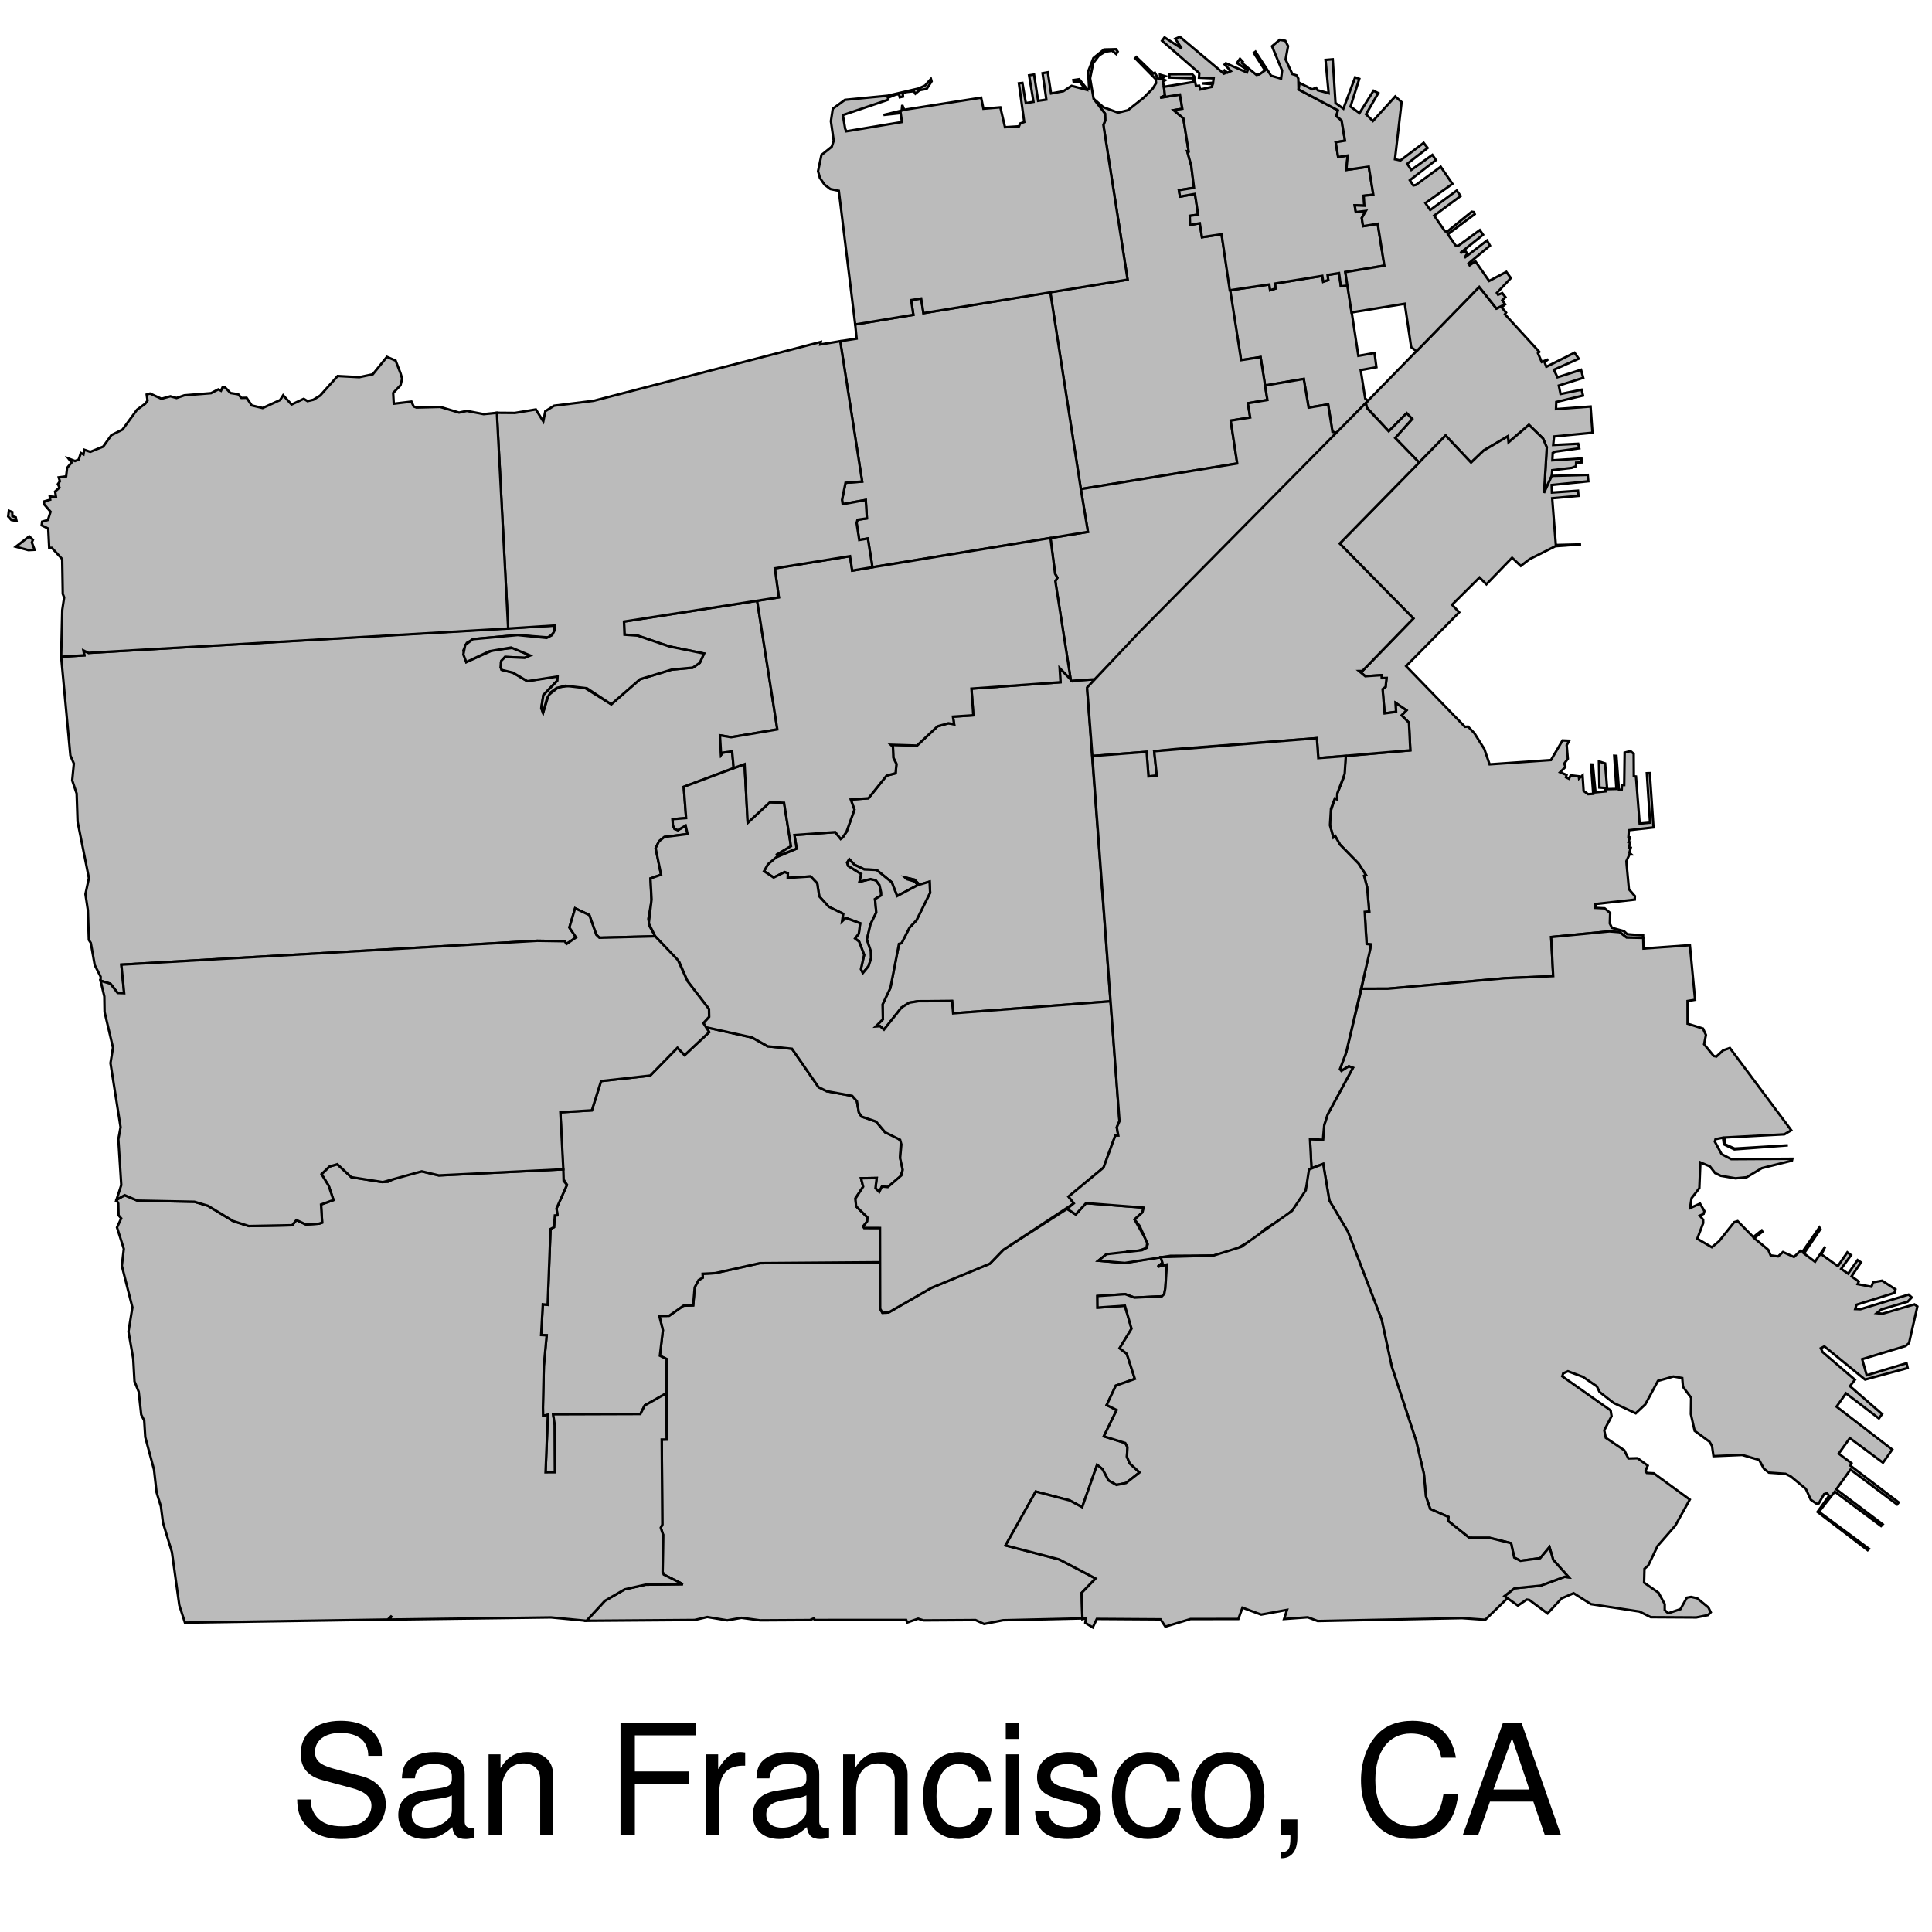
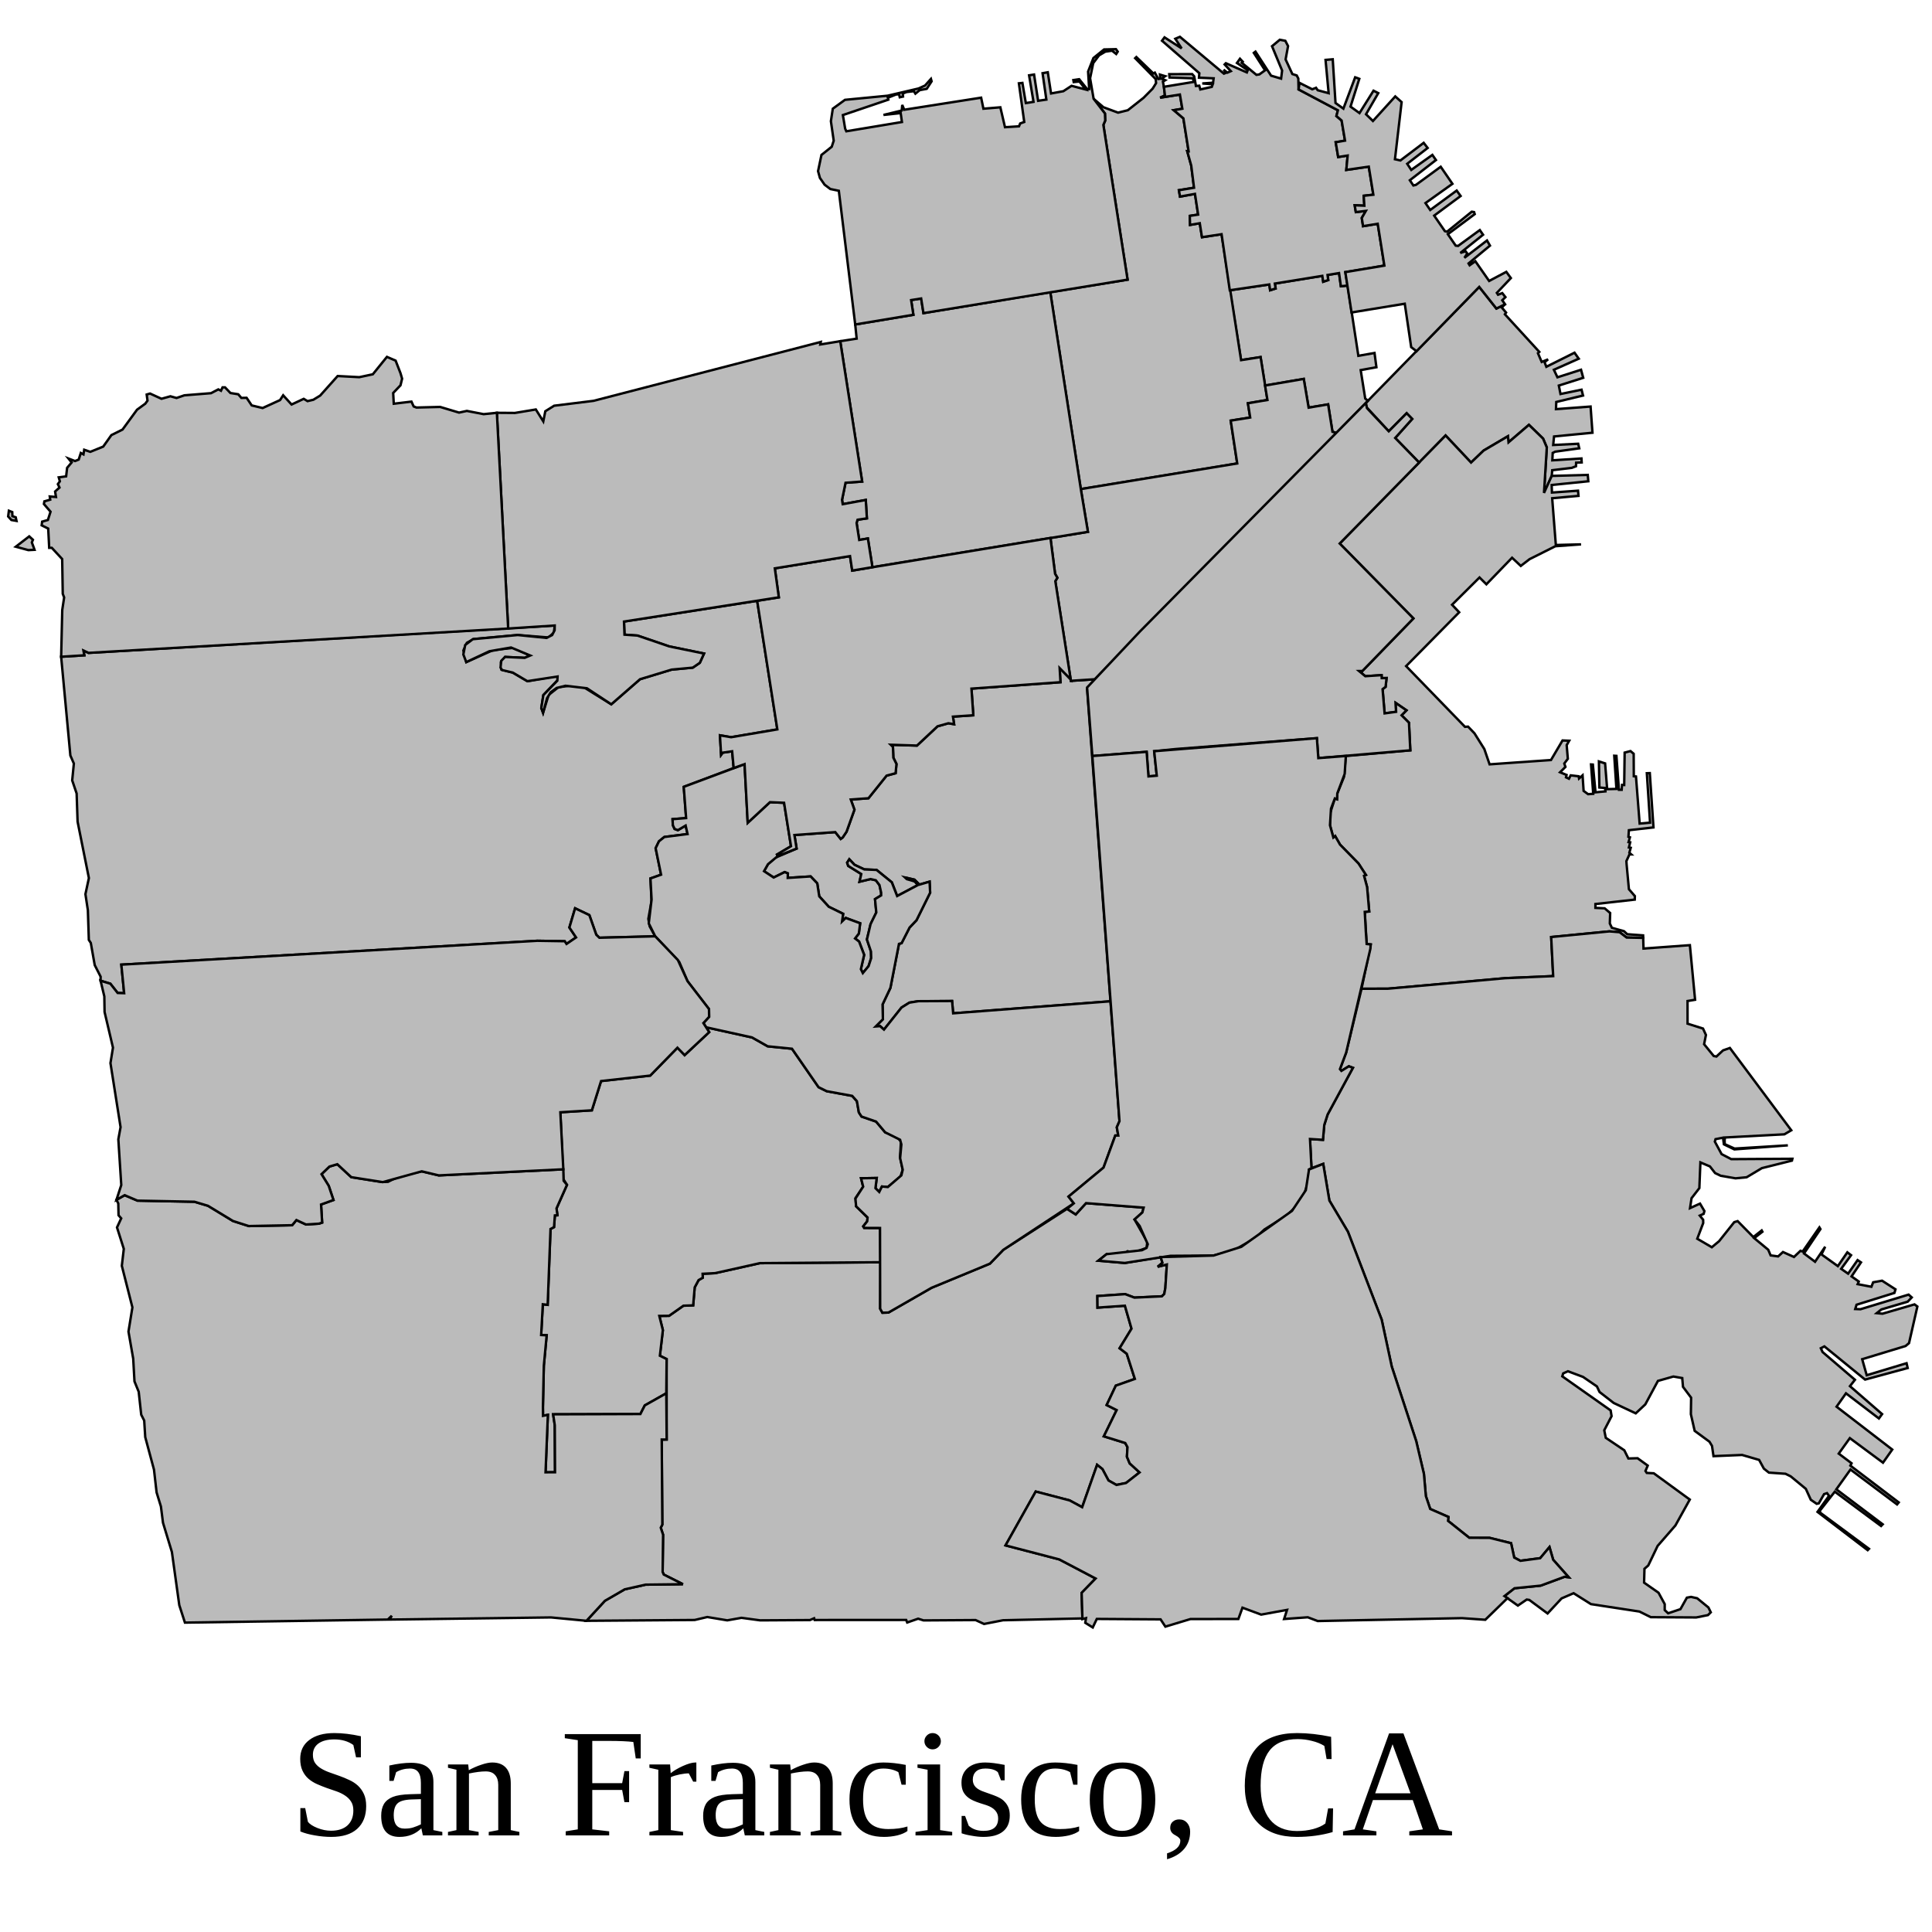
<svg xmlns="http://www.w3.org/2000/svg" height="100%" width="100%" id="sfmap" viewBox="0 0 200 200">
  <style type="text/css">
      
         circle {
            stroke: #006600;
            fill:   #00cc00;
         }
         svg, embed {
            width: 800px;
            height: 800px;
         }

         path {
            fill: #bbb;
            stroke: #000;
            stroke-width:.25;
         }
         
         path:hover, path.sel {
            fill: #ddd;
            stroke: #000;
         }

         text {
-             font-family: "Helvetica Neue",Helvetica,Arial,san-serif;
+             font-family: "Times New Roman",Times,serif;
            font-size: 16px;
         }
         .current {
            fill:#cc0;
         }


      
   </style>
  <path d="M155.802,31.498L155.459,31.827L155.909,32.358L155.786,32.536L159.349,36.427L159.207,36.564L159.596,37.469L160.259,37.199L159.892,37.491L160.076,37.97L162.993,36.512L163.431,37.133L160.858,38.278L161.227,39.057L163.668,38.277L163.894,39.11L161.369,39.913L161.544,40.789L163.721,40.341L163.875,40.945L161.104,41.612L161.074,42.353L164.657,42.085L164.852,44.796L160.875,45.183L160.786,46.065L163.372,45.937L163.484,46.41L160.999,46.756L160.736,46.885L160.698,47.653L163.711,47.46L163.737,47.87L163.159,47.896L163.147,48.267L162.707,48.434L160.686,48.677L160.636,49.266L159.834,51.027L160.123,46.316L159.736,45.4L158.273,43.981L156.164,45.79L156.102,45.16L153.58,46.646L152.283,47.885L149.647,45.084L146.906,47.883L144.429,45.339L146.189,43.369L145.615,42.777L143.763,44.649L141.455,42.148L141.39,41.712L153.129,29.699L154.907,31.94Z" class="zip z94105"> </path>
  <path d="M160.636,49.266L164.364,49.163L164.422,49.821L160.63,50.206L160.656,50.988L163.356,50.796L163.405,51.333L160.681,51.577L161.06,56.418L163.671,56.352L161.009,56.545L158.341,57.884L157.43,58.584L156.528,57.737L153.87,60.487L153.158,59.78L150.317,62.603L151.054,63.384L145.559,68.956L151.653,75.241L151.973,75.219L152.636,75.912L153.657,77.538L154.202,79.124L160.557,78.678L161.752,76.652L162.441,76.68L162.182,77.138L162.301,78.55L161.934,79.04L162.053,79.389L161.497,79.945L162.171,80.222L162.112,80.47L162.419,80.614L162.596,80.263L163.425,80.36L163.461,80.59L163.827,80.263L163.935,81.874L164.397,82.212L164.93,82.177L164.704,79.136L164.893,79.147L165.166,82.02L166.196,81.923L166.161,81.572L165.568,81.525L165.52,78.822L166.16,79.026L166.373,81.693L167.331,81.668L167.106,78.234L167.331,78.247L167.592,81.759L167.876,81.759L167.912,81.251L168.137,81.264L168.183,77.909L168.786,77.751L169.118,78.029L169.13,80.357L169.355,80.381L169.736,85.257L170.813,85.16L170.48,80.043L170.787,80.032L171.168,85.655L168.623,85.943L168.575,86.631L168.729,86.68L168.588,87.175L168.754,87.199L168.624,87.73L168.813,87.765L168.671,88.273L168.86,88.443L168.683,88.443L168.364,89.142L168.387,89.493L168.625,92.051L169.242,92.763L169.23,93.127L165.157,93.585L165.157,93.983L166.115,94.03L166.683,94.514L166.649,95.6L166.862,96.046L168.117,96.396L168.449,96.71L170.095,96.83L170.102,97.09L168.389,97.054L167.656,96.501L166.604,96.417L160.578,97.002L160.785,101.046L155.817,101.261L143.713,102.347L140.944,102.358L141.897,97.769L141.477,97.722L141.279,94.396L141.739,94.356L141.52,91.827L141.204,90.66L141.397,90.576L140.632,89.39L138.72,87.436L138.215,86.551L138.028,86.7L137.679,85.432L137.678,84.241L138.183,82.655L138.406,82.734L138.439,82.125L139.129,80.423L139.32,78.261L145.994,77.673L145.855,74.814L145.09,74.047L145.597,73.534L144.484,72.77L144.526,73.687L143.333,73.849L143.124,71.339L143.435,71.106L143.536,70.192L143.037,70.201L143.02,69.89L141.333,70.001L140.686,69.465L141.03,69.462L146.314,64.02L138.685,56.265L149.647,45.084L152.283,47.885L153.58,46.646L156.102,45.16L156.164,45.79L158.273,43.981L159.736,45.4L160.123,46.316L159.834,51.027Z" class="zip z94107"> </path>
  <path d="M139.505,29.56L140.617,36.835L142.29,36.539L142.486,38.016L140.859,38.313L141.327,41.254L141.611,41.493L138.371,44.818L137.937,44.7L137.487,41.86L135.468,42.2L134.963,39.226L130.958,39.911L130.494,36.966L128.477,37.282L127.306,30.049L131.399,29.447L131.484,30.043L132.05,29.866L131.972,29.355L136.884,28.557L136.979,29.164L137.499,28.99L137.427,28.466L138.618,28.268L138.808,29.632Z" class="zip z94108"> </path>
  <path d="M120.486,8.987L120.597,9.878L120.1,10.113L122.143,9.786L122.395,11.257L121.508,11.406L122.505,12.253L123.046,15.66L122.9,15.647L123.316,17.14L123.606,19.437L122.041,19.692L122.154,20.35L123.703,20.071L124.03,22.217L123.165,22.349L123.197,23.283L124.2,23.109L124.429,24.554L126.457,24.246L128.477,37.282L130.494,36.966L131.205,41.406L129.184,41.744L129.419,43.22L127.403,43.543L128.078,47.976L111.886,50.63L108.724,30.245L116.726,28.949L114.22,12.931L114.412,12.478L114.384,11.751L113.21,10.224L114.223,11.099L115.742,11.661L116.753,11.41L118.381,10.126L119.32,9.177L119.677,8.604L119.637,8.187L117.512,6.024L117.635,5.905L119.396,7.607L119.549,7.521L119.903,8.178L120.109,8.148L120.078,7.722L120.62,7.886L120.232,8.143L120.624,8.303L120.385,8.452Z" class="zip z94109"> </path>
  <path d="M120.153,130.13L120.338,130.723L119.848,131.132L120.792,130.902L120.639,133.318L120.525,133.948L120.279,134.194L117.434,134.329L116.477,133.97L113.602,134.167L113.614,135.364L116.449,135.166L117.135,137.544L115.901,139.571L116.643,140.141L117.481,142.745L115.51,143.441L114.561,145.451L115.596,145.971L114.268,148.69L116.485,149.379L116.718,149.804L116.659,150.798L116.945,151.488L117.968,152.423L116.567,153.52L115.574,153.722L114.749,153.257L114.123,152.081L113.571,151.64L112.026,156.025L110.729,155.323L107.218,154.406L104.094,159.978L109.657,161.43L113.417,163.404L111.974,164.892L112.05,167.539L103.835,167.728L101.869,168.112L100.991,167.709L95.608,167.744L95.046,167.567L93.912,167.96L93.806,167.696L84.33,167.702L84.276,167.524L83.846,167.708L78.699,167.739L76.755,167.477L75.285,167.738L73.22,167.394L71.912,167.7L60.71,167.785L62.623,165.71L64.672,164.526L66.835,164.042L70.692,163.996L68.712,162.999L68.595,162.729L68.642,158.876L68.401,158.149L68.563,157.824L68.501,149.022L69.013,149.018L69.009,140.692L68.31,140.346L68.62,137.697L68.251,136.223L69.262,136.211L70.749,135.166L71.756,135.13L71.915,133.266L72.316,132.516L72.752,132.267L72.735,131.861L74.031,131.795L78.662,130.761L91.157,130.665L91.115,135.478L91.347,135.893L91.975,135.873L96.433,133.311L102.477,130.812L103.862,129.38L110.463,125.139L111.36,125.717L112.426,124.548L118.392,125.013L118.257,125.514L117.447,126.24L118.768,128.574L118.692,129.183L117.329,129.673L116.719,129.526L116.464,129.756L114.55,129.83L113.703,130.507L116.442,130.742Z" class="zip z94112"> </path>
  <path d="M110.835,70.321L110.857,70.479L113.341,70.316L112.537,71.323L114.955,103.653L98.67,104.899L98.558,103.625L94.93,103.659L94.14,103.794L93.327,104.3L91.509,106.585L91.105,106.225L90.654,106.259L91.397,105.513L91.362,103.979L92.174,102.263L93.061,97.709L93.332,97.634L94.158,96.018L94.874,95.262L96.287,92.408L96.23,91.269L95.174,91.577L94.666,91.064L93.685,90.834L94.705,91.244L95.019,91.621L92.872,92.758L92.319,91.337L90.742,90.055L89.474,90.002L88.458,89.523L87.92,88.953L87.697,89.303L87.808,89.638L89.158,90.476L88.979,91.274L90.122,91.001L90.665,91.124L91.042,91.619L91.217,92.409L91.217,92.691L90.582,93.076L90.714,94.458L90.121,95.667L89.744,97.253L90.164,98.504L90.184,99.182L89.914,100.016L89.32,100.734L89.118,100.328L89.456,98.844L88.931,97.468L88.514,97.149L88.906,96.64L89.043,95.577L87.547,95.025L87.171,95.388L87.281,94.598L85.792,93.868L84.808,92.788L84.6,91.444L83.915,90.728L81.545,90.881L81.559,90.412L81.227,90.28L80.089,90.841L79.092,90.184L79.499,89.464L80.239,88.801L82.465,87.844L82.24,86.443L86.466,86.14L87.029,86.843L87.237,86.691L87.633,86.101L88.451,83.817L88.072,82.767L89.902,82.634L91.779,80.293L92.712,80.043L92.802,79.09L92.479,78.438L92.436,77.316L92.21,77.096L94.923,77.182L97.052,75.187L98.176,74.871L98.767,74.97L98.649,74.186L100.755,74.044L100.565,71.287L109.781,70.621L109.694,69.161Z" class="zip z94114"> </path>
  <path d="M75.95,79.508L70.782,81.453L71.027,84.688L69.625,84.801L69.654,85.423L69.835,85.812L70.176,85.937L70.977,85.462L71.176,86.339L68.772,86.646L68.216,87.093L67.873,87.807L68.435,90.548L67.337,90.937L67.445,93.28L67.116,95.122L67.253,95.898L67.827,96.927L62.047,97.075L61.723,96.761L61.01,94.733L59.535,94.027L58.943,96.017L59.634,97.044L58.647,97.717L58.457,97.436L55.625,97.391L12.561,99.86L12.853,102.815L12.178,102.792L11.423,101.832L10.411,101.525L10.418,101.106L9.806,99.906L9.4,97.614L9.196,97.301L9.096,94.228L8.843,92.561L9.202,90.896L8.032,85.061L7.933,82.142L7.474,80.788L7.646,79.04L7.284,78.209L6.33,67.986L8.729,67.836L8.636,67.34L9.164,67.586L57.424,64.752L57.344,65.481L56.788,65.99L53.595,65.738L49.023,66.154L48.327,66.547L47.969,67.335L48.268,68.541L51.043,67.299L53.124,67.065L54.89,67.858L54.313,68.1L52.285,68.007L51.853,68.535L51.907,69.317L53.08,69.624L54.593,70.514L57.657,69.98L57.768,70.362L56.25,71.953L56.037,73.293L56.218,73.788L56.792,71.945L57.801,71.143L59.21,70.96L60.419,71.135L63.278,72.908L66.255,70.313L69.528,69.318L71.715,69.113L72.445,68.614L72.881,67.654L69.286,66.918L65.995,65.795L64.647,65.701L64.596,64.343L78.382,62.197L80.47,75.507L75.688,76.316L74.529,76.122L74.648,78.141L74.811,77.916L75.791,77.772Z" class="zip z94122"> </path>
  <path d="M170.102,97.09L170.136,98.193L174.936,97.843L175.475,103.495L174.694,103.625L174.697,105.971L176.295,106.475L176.598,107.138L176.409,108.097L177.404,109.318L177.684,109.372L178.366,108.737L179.076,108.485L185.432,117.006L184.715,117.425L178.565,117.753L178.532,118.032L178.543,118.44L179.562,118.9L185.08,118.565L179.541,118.985L178.458,118.461L178.365,117.772L177.591,117.925L177.52,118.179L178.221,119.475L179.219,119.994L185.547,119.955L185.5,120.148L182.39,120.925L180.811,121.87L179.659,121.98L178.127,121.714L177.546,121.435L177.01,120.746L176.025,120.332L175.917,122.994L175.108,124.038L174.952,125.063L175.986,124.597L176.441,125.371L176.361,125.658L175.963,125.839L176.309,126.268L176.316,126.609L175.7,128.233L177.207,129.113L177.958,128.488L179.528,126.517L179.881,126.409L181.504,128.061L182.371,127.377L182.444,127.508L181.594,128.17L183.046,129.372L183.296,129.958L184.071,130.063L184.573,129.609L185.713,130.121L186.385,129.481L186.608,129.559L188.345,127.059L188.452,127.234L186.751,129.758L187.894,130.617L188.945,129.058L188.56,129.857L190.255,131.07L191.235,129.64L191.621,129.936L190.596,131.35L191.317,131.85L192.297,130.445L192.648,130.68L191.671,132.132L192.42,132.664L192.305,132.934L193.727,133.206L193.909,132.741L194.831,132.577L196.222,133.472L196.109,133.844L192.189,135.066L192.053,135.509L192.599,135.53L197.579,134.017L197.904,134.309L197.483,134.75L194.759,135.554L194.281,135.937L194.874,135.995L198.189,135.029L198.486,135.249L197.622,139.039L197.263,139.341L192.773,140.703L193.242,142.365L197.366,141.119L197.483,141.618L193.073,142.814L188.86,139.378L188.492,139.568L188.672,139.963L192.024,142.834L191.507,143.494L194.834,146.385L194.504,146.839L191.095,144.236L190.12,145.62L195.884,150.057L194.928,151.417L191.495,148.873L190.345,150.477L191.673,151.476L191.548,151.72L196.555,155.529L196.384,155.738L191.561,152.126L190.096,154.173L194.897,157.796L194.728,157.971L189.938,154.418L188.412,156.36L188.412,156.58L193.477,160.332L193.34,160.472L188.149,156.511L189.339,154.848L189.133,154.569L188.826,154.674L188.28,155.627L188.062,155.673L187.453,155.255L186.938,154.123L185.373,152.832L184.835,152.565L183.117,152.445L182.594,152.03L182.104,151.129L180.343,150.617L177.381,150.741L177.226,149.681L176.962,149.244L175.431,148.121L175.038,146.397L175.063,144.687L174.223,143.566L174.145,142.657L173.227,142.498L171.629,142.952L170.32,145.384L169.332,146.309L167.043,145.232L165.584,144.097L165.31,143.521L163.873,142.536L162.311,141.952L161.821,142.174L161.727,142.477L166.734,146.007L166.83,146.601L166.072,148.06L166.23,148.841L168.147,150.133L168.569,150.981L169.52,150.954L170.574,151.718L170.339,152.273L170.472,152.475L171.198,152.514L174.927,155.233L173.437,157.917L171.596,160.034L170.627,162.058L170.234,162.4L170.196,163.835L171.69,164.877L172.332,166.058L172.332,166.674L172.687,167.007L173.958,166.579L174.626,165.389L175.057,165.31L175.69,165.451L176.855,166.404L177.099,166.906L176.809,167.194L175.599,167.437L170.89,167.41L169.714,166.827L164.694,166.058L162.899,164.929L161.654,165.466L160.205,167.026L158.312,165.624L158.044,165.586L157.129,166.211L155.741,165.225L156.777,164.416L159.484,164.144L161.964,163.228L162.394,163.28L160.782,161.464L160.401,160.154L159.441,161.303L157.392,161.575L156.75,161.237L156.426,159.751L154.19,159.196L152.101,159.194L149.9,157.441L149.946,157.035L148.054,156.209L147.603,154.871L147.403,152.577L146.606,149.187L144.07,141.457L143.03,136.611L139.535,127.508L137.616,124.281L136.978,120.485L135.766,120.932L135.61,117.909L136.952,117.993L137.086,116.459L137.435,115.369L140.052,110.54L139.632,110.382L138.86,110.859L138.711,110.675L139.354,108.961L140.944,102.358L143.713,102.347L155.817,101.261L160.785,101.046L160.578,97.002L166.604,96.417L167.656,96.501L168.389,97.054Z" class="zip z94124"> </path>
  <path d="M91.157,130.665L78.662,130.761L74.031,131.795L72.735,131.861L72.752,132.267L72.316,132.516L71.915,133.266L71.756,135.13L70.749,135.166L69.262,136.211L68.251,136.223L68.62,137.697L68.31,140.346L69.009,140.692L68.974,144.234L66.75,145.487L66.293,146.382L57.262,146.411L57.431,147.537L57.457,152.408L56.474,152.412L56.715,146.464L56.214,146.567L56.203,145.676L56.297,141.377L56.591,138.228L56.019,138.201L56.192,135.018L56.693,135.075L56.989,127.225L57.352,127.032L57.44,125.82L57.705,125.803L57.609,125.093L58.691,122.658L58.313,122.051L58.007,115.142L61.269,114.94L62.222,111.911L67.31,111.344L70.128,108.459L70.873,109.225L73.414,106.844L73.106,106.347L77.852,107.396L79.471,108.312L81.987,108.565L84.738,112.544L85.573,112.958L88.219,113.444L88.707,113.993L88.911,115.158L89.189,115.586L90.693,116.105L91.631,117.217L92.89,117.721L93.265,118.173L93.172,119.781L93.45,121.096L93.211,121.804L91.908,122.882L91.298,122.829L91.018,123.391L90.626,122.999L90.757,121.947L89.138,121.975L89.355,122.846L88.563,124.028L88.625,124.876L89.811,126.032L89.773,126.428L89.363,126.95L89.459,127.113L91.099,127.12Z" class="zip z94127"> </path>
  <path d="M-597.32,189.286L-597.925,189.573L-598.455,189.279L-598.309,188.771L-597.702,188.267L-596.212,188.095L-596.037,188.46L-596.253,188.895ZM-608.946,177.985L-608.417,178.388L-607.599,178.105L-607.038,178.835L-605.975,179.095L-605.73,179.715L-604.176,180.597L-603.86,181.07L-604.078,181.905L-605.005,182.516L-606.102,182.218L-606.426,182.725L-606.54,183.885L-606.718,183.993L-607.637,183.552L-608.268,182.494L-607.519,181.736L-607.55,181.228L-608.509,181.474L-609.075,181.327L-609.392,180.925L-609.315,180.016L-609.771,179.397L-609.159,177.984ZM-597.027,177.45L-596.71,177.888L-595.646,177.858L-595.004,177.427L-594.186,177.832L-593.775,178.888L-593.123,179.217L-592.704,180.2L-592.707,180.963L-592.957,181.252L-592.889,181.798L-592.189,183.399L-592.296,183.653L-592.758,183.65L-593.129,183.218L-593.5,183.174L-593.546,183.52L-593.151,184.339L-593.704,185.133L-593.73,186.369L-595.984,185.809L-597.115,185.257L-597.394,184.529L-597.354,183.802L-597.985,182.855L-598.586,182.705L-599.085,182.956L-599.234,183.935L-599.412,184.007L-600.111,182.658L-602.909,182.168L-602.831,181.115L-601.094,181.199L-600.767,180.076L-599.703,180.009L-599.448,178.921L-598.845,178.963L-598.736,178.637L-599.159,178.089L-599.261,177.544L-598.363,175.879L-597.515,176.175L-597.521,177.155ZM-597.826,175.193L-598.392,174.97L-598.212,174.5L-597.857,174.393L-597.717,174.72ZM-599.165,173.768L-599.523,174.346L-599.735,174.162L-599.661,173.692L-599.269,173.512ZM-596.61,173.493L-597.321,173.889L-597.531,173.378L-596.991,172.33L-596.528,172.079L-596.105,172.262L-596.109,172.879ZM-632.03,135.595L-632.42,135.664L-632.701,135.335L-632.557,134.9L-631.881,134.651L-631.742,135.051ZM39.483,122.352L40.157,122.346L41.358,121.741L43.662,121.257L45.428,121.677L58.316,121.046L58.346,122.231L58.691,122.658L57.609,125.093L57.705,125.803L57.44,125.82L57.352,127.032L56.989,127.225L56.693,135.075L56.192,135.018L56.019,138.201L56.591,138.228L56.297,141.377L56.203,145.676L56.214,146.567L56.715,146.464L56.474,152.412L57.457,152.408L57.431,147.537L57.262,146.411L66.293,146.382L66.75,145.487L68.974,144.234L69.013,149.018L68.501,149.022L68.563,157.824L68.401,158.149L68.642,158.876L68.595,162.729L68.712,162.999L70.692,163.996L66.835,164.042L64.672,164.526L62.623,165.71L60.71,167.785L57.039,167.436L40.342,167.657L40.554,167.265L40.142,167.657L19.144,167.973L18.561,166.171L17.795,160.666L16.874,157.639L16.658,155.954L16.21,154.494L15.941,152.137L15.035,148.77L14.927,147.055L14.619,146.451L14.358,144.073L13.921,143.001L13.79,140.654L13.3,137.846L13.706,135.34L12.612,131.035L12.816,129.283L12.111,127.063L12.547,126.123L12.272,125.804L12.244,124.582L12.056,124.206L12.904,123.725L14.228,124.289L20.131,124.405L21.526,124.821L24.12,126.396L25.755,126.921L30.244,126.834L30.683,126.3L31.676,126.759L33.022,126.673L33.348,126.561L33.234,124.689L34.52,124.225L34.027,122.754L33.283,121.548L34.101,120.762L34.92,120.518L36.367,121.86ZM-712.095,76.55L-712.239,76.841L-713.018,76.689L-713.515,76.868L-713.937,76.248L-712.27,76.222ZM-714.939,72.355L-715.897,72.348L-716.321,72.237L-716.212,71.911L-715.679,71.624L-715.006,71.737L-714.583,72.103ZM-713.124,71.459L-713.905,71.599L-714.573,70.65L-714.216,70.29L-713.332,70.659ZM-723.868,65.939L-724.791,66.078L-724.968,65.823L-724.752,65.461L-723.755,64.886L-723.788,64.632L-724.318,64.302L-724.316,63.902L-723.851,63.398L-723.288,64.019L-723.081,64.891L-723.262,65.507Z" class="zip z94132"> </path>
  <path d="M80.512,88.621L79.499,89.464L79.092,90.184L80.089,90.841L81.227,90.28L81.559,90.412L81.545,90.881L83.915,90.728L84.6,91.444L84.808,92.788L85.792,93.868L87.281,94.598L87.171,95.388L87.547,95.025L89.043,95.577L88.906,96.64L88.514,97.149L88.931,97.468L89.456,98.844L89.118,100.328L89.32,100.734L89.914,100.016L90.184,99.182L90.164,98.504L89.744,97.253L90.121,95.667L90.714,94.458L90.582,93.076L91.217,92.691L91.217,92.409L91.042,91.619L90.665,91.124L90.122,91.001L88.979,91.274L89.158,90.476L87.808,89.638L87.697,89.303L87.92,88.953L88.458,89.523L89.474,90.002L90.742,90.055L92.319,91.337L92.872,92.758L95.019,91.621L94.705,91.244L93.872,91.009L93.685,90.834L94.666,91.064L95.174,91.577L96.23,91.269L96.287,92.408L94.874,95.262L94.158,96.018L93.332,97.634L93.061,97.709L92.174,102.263L91.362,103.979L91.397,105.513L90.654,106.259L91.105,106.225L91.509,106.585L93.327,104.3L94.14,103.794L95.074,103.643L98.558,103.625L98.67,104.899L114.955,103.653L115.889,116.062L115.611,116.696L115.763,117.549L115.456,117.548L114.238,120.869L110.616,123.87L111.162,124.57L103.862,129.38L102.477,130.812L96.433,133.311L91.975,135.873L91.347,135.893L91.115,135.478L91.099,127.12L89.459,127.113L89.363,126.95L89.773,126.428L89.811,126.032L88.625,124.876L88.555,124.079L89.355,122.846L89.138,121.975L90.757,121.947L90.626,122.999L91.018,123.391L91.298,122.829L91.908,122.882L93.309,121.677L93.45,121.096L93.181,119.894L93.31,118.472L93.177,117.987L91.631,117.217L90.693,116.105L89.189,115.586L88.911,115.158L88.707,113.993L88.219,113.444L85.573,112.958L84.738,112.544L81.987,108.565L79.471,108.312L77.852,107.396L73.106,106.347L72.813,105.909L73.406,105.261L73.396,104.46L71.169,101.568L70.311,99.571L67.827,96.927L67.16,95.583L67.452,93.12L67.337,90.937L68.435,90.548L67.873,87.807L68.216,87.093L68.772,86.646L71.176,86.339L70.977,85.462L70.176,85.937L69.835,85.812L69.654,85.423L69.625,84.801L71.027,84.688L70.782,81.453L77.078,79.104L77.403,85.176L79.704,83.042L81.167,83.104L81.884,87.601L80.437,88.459Z" class="zip z94131"> </path>
  <path d="M122.144,3.809L126.701,7.626L126.923,7.53L126.666,7.216L127.057,7.522L127.415,7.364L126.774,6.672L126.901,6.544L129.074,7.497L129.163,7.269L128.051,6.52L128.361,6.081L128.65,6.388L128.553,6.502L130.064,7.748L130.369,7.702L130.958,7.28L129.796,5.473L129.967,5.344L131.583,7.833L132.618,8.138L132.723,7.302L131.68,4.783L132.484,4.115L133.056,4.223L133.339,4.77L133.086,6.152L133.784,7.665L134.238,7.811L134.401,8.129L134.426,9.256L138.5,11.417L138.347,12.014L138.884,12.477L139.237,14.558L138.272,14.725L138.528,16.255L139.51,16.101L139.37,17.588L141.695,17.249L142.168,20.157L141.174,20.268L141.236,21.294L140.241,21.25L140.278,21.493L140.357,21.957L141.393,21.832L140.971,22.566L141.105,23.413L142.621,23.164L143.309,27.496L139.267,28.171L139.505,29.56L138.808,29.632L138.618,28.268L137.427,28.466L137.499,28.99L136.979,29.164L136.884,28.557L131.972,29.355L132.05,29.866L131.484,30.043L131.399,29.447L127.306,30.049L126.457,24.246L124.429,24.554L124.2,23.109L123.197,23.283L123.165,22.349L124.03,22.217L123.703,20.071L122.154,20.35L122.041,19.692L123.606,19.437L123.316,17.14L122.9,15.647L123.046,15.66L122.505,12.253L121.508,11.406L122.395,11.257L122.143,9.786L120.1,10.113L120.597,9.878L120.486,8.987L123.584,8.477L123.485,8.105L121.07,8.024L121.041,7.678L123.411,7.669L123.623,7.9L123.803,8.901L124.146,8.872L124.256,9.261L125.441,8.995L125.546,8.717L124.458,8.638L125.575,8.562L125.636,8.108L124.117,8.043L124.153,7.575L120.291,4.217L120.551,3.868L122.322,5.007L121.667,4.012ZM115.904,-22.795L117.063,-22.248L117.737,-21.426L119.216,-20.598L119.017,-20.996L120.162,-20.027L120.056,-19.883L119.737,-20.091L120.472,-19.232L120.614,-18.655L120.437,-18.158L120.065,-17.733L118.737,-17.607L117.682,-18.203L117.364,-18.726L116.408,-19.169L116.443,-19.558L115.398,-20.099L115.46,-20.424L114.645,-21.815L114.177,-22.021L114.106,-22.518L114.744,-22.898Z" class="zip z94133"> </path>
  <path d="M138.371,44.818L113.341,70.316L110.857,70.479L109.246,60.162L109.459,59.81L109.222,59.399L108.743,55.691L112.621,55.055L111.886,50.63L128.078,47.976L127.403,43.543L129.419,43.22L129.184,41.744L131.205,41.406L130.958,39.911L134.963,39.226L135.468,42.2L137.487,41.86L137.937,44.7Z" class="zip z94102"> </path>
  <path d="M146.906,47.883L138.685,56.265L146.314,64.02L141.03,69.462L140.686,69.465L141.333,70.001L143.02,69.89L143.037,70.201L143.536,70.192L143.435,71.106L143.124,71.339L143.333,73.849L144.526,73.687L144.484,72.77L145.597,73.534L145.09,74.047L145.855,74.814L145.994,77.673L136.472,78.48L136.322,76.416L121.682,77.542L119.482,77.767L119.748,80.3L118.889,80.373L118.698,77.829L113.081,78.263L112.536,71.168L118.004,65.372L141.39,41.712L141.509,42.251L143.763,44.649L145.615,42.777L146.189,43.369L144.429,45.339Z" class="zip z94103"> </path>
  <path d="M139.32,78.261L139.201,80.11L138.439,82.125L138.406,82.734L138.183,82.655L137.784,83.711L137.679,85.432L138.028,86.7L138.215,86.551L138.72,87.436L140.632,89.39L141.397,90.576L141.204,90.66L141.52,91.827L141.739,94.356L141.279,94.396L141.387,96.4L141.477,97.722L141.897,97.769L141.86,98.226L139.354,108.961L138.711,110.675L138.86,110.859L139.632,110.382L140.052,110.54L137.435,115.369L137.086,116.459L136.952,117.993L135.61,117.909L135.766,120.932L135.509,121.066L135.428,122.341L135.024,123.565L134.195,124.86L133.254,125.785L130.885,127.281L130.003,128.129L127.716,129.44L125.623,129.974L121.162,130.003L116.442,130.742L113.703,130.507L114.55,129.83L118.218,129.421L118.692,129.183L118.817,128.801L117.975,126.908L117.447,126.24L118.257,125.514L118.392,125.013L112.426,124.548L111.36,125.717L110.463,125.139L111.162,124.57L110.616,123.87L114.238,120.869L115.456,117.548L115.763,117.549L115.611,116.696L115.889,116.062L113.081,78.263L118.698,77.829L118.889,80.373L119.748,80.3L119.482,77.767L136.322,76.416L136.472,78.48Z" class="zip z94110"> </path>
  <path d="M155.802,31.498L154.907,31.94L153.129,29.699L146.639,36.358L146.085,35.936L145.421,31.442L139.911,32.347L139.267,28.171L143.309,27.496L142.621,23.164L141.105,23.413L140.971,22.566L141.393,21.832L140.357,21.957L140.278,21.493L140.241,21.25L141.236,21.294L141.174,20.268L142.168,20.157L141.695,17.249L139.37,17.588L139.51,16.101L138.528,16.255L138.272,14.725L139.237,14.558L138.884,12.477L138.347,12.014L138.5,11.417L134.426,9.256L134.53,8.582L135.843,9.243L136.235,9.087L136.407,9.34L137.541,9.647L137.219,6.2L137.965,6.138L138.252,10.661L139.067,11.246L140.286,8.003L140.714,8.159L139.805,11.036L140.736,11.707L142.187,9.389L142.677,9.638L141.411,11.828L142.126,12.525L144.436,9.982L145.095,10.572L144.405,16.486L144.968,16.611L147.379,14.786L147.789,15.318L145.674,16.955L146.093,17.591L148.279,16.036L148.648,16.569L145.945,18.659L146.312,19.201L146.578,19.139L149.143,17.262L150.355,19.029L147.565,21.02L148.056,21.739L150.795,19.727L151.203,20.29L148.466,22.321L149.574,23.932L149.803,23.983L152.355,21.915L152.597,21.955L152.664,22.167L149.881,24.246L150.694,25.428L150.94,25.458L153.189,23.817L153.526,24.299L151.17,26.186L151.716,26.008L151.89,26.243L151.598,26.69L153.934,24.895L154.241,25.427L152.023,27.272L152.136,27.461L152.729,27.043L154.154,29.086L155.933,28.142L156.403,28.787L154.953,30.32L155.075,30.509L155.515,30.342L155.842,30.758L155.515,31.081Z" class="zip z94111"> </path>
  <path d="M111.886,50.63L112.621,55.055L90.314,58.714L89.841,55.74L88.947,55.898L88.674,54.139L88.773,53.804L89.74,53.66L89.622,51.758L87.237,52.192L87.167,51.745L87.53,49.976L89.249,49.847L86.98,35.321L88.68,35.055L88.531,33.589L94.552,32.587L94.32,31.065L95.357,30.899L95.598,32.414L108.724,30.245Z" class="zip z94115"> </path>
  <path d="M67.827,96.927L70.174,99.384L71.169,101.568L73.396,104.46L73.406,105.261L72.813,105.909L73.414,106.844L70.873,109.225L70.128,108.459L67.31,111.344L62.222,111.911L61.269,114.94L58.007,115.142L58.316,121.046L45.428,121.677L43.662,121.257L39.619,122.374L36.367,121.86L34.92,120.518L34.101,120.762L33.283,121.548L34.027,122.754L34.52,124.225L33.234,124.689L33.348,126.561L33.022,126.673L31.676,126.759L30.683,126.3L30.244,126.834L25.755,126.921L24.12,126.396L21.526,124.821L20.131,124.405L14.228,124.289L12.904,123.725L12.056,124.206L12.553,122.677L12.25,117.942L12.481,116.683L11.435,110.053L11.694,108.451L10.825,104.759L10.8,103.149L10.411,101.525L11.423,101.832L12.178,102.792L12.853,102.815L12.561,99.86L55.625,97.391L58.457,97.436L58.647,97.717L59.634,97.044L58.943,96.017L59.535,94.027L61.01,94.733L61.723,96.761L62.047,97.075Z" class="zip z94116"> </path>
  <path d="M110.835,70.321L109.694,69.161L109.781,70.621L100.565,71.287L100.755,74.044L98.649,74.186L98.767,74.97L98.176,74.871L97.052,75.187L94.923,77.182L92.21,77.096L92.436,77.316L92.479,78.438L92.802,79.09L92.712,80.043L91.779,80.293L89.902,82.634L88.072,82.767L88.451,83.817L87.633,86.101L87.237,86.691L87.029,86.843L86.466,86.14L82.24,86.443L82.465,87.844L80.512,88.621L80.437,88.459L81.884,87.601L81.167,83.104L79.704,83.042L77.403,85.176L77.078,79.104L75.95,79.508L75.791,77.772L74.811,77.916L74.648,78.141L74.529,76.122L75.688,76.316L80.47,75.507L78.382,62.197L80.624,61.836L80.209,58.836L87.994,57.568L88.222,59.067L108.743,55.691L109.222,59.399L109.459,59.81L109.246,60.162Z" class="zip z94117"> </path>
  <path d="M90.314,58.714L88.222,59.067L87.994,57.568L80.209,58.836L80.624,61.836L64.596,64.343L64.647,65.701L65.995,65.795L69.286,66.918L72.881,67.654L72.445,68.614L71.715,69.113L69.528,69.318L66.255,70.313L63.278,72.908L60.758,71.249L58.536,70.989L57.621,71.217L57.007,71.664L56.631,72.272L56.218,73.788L56.037,73.293L56.25,71.953L57.695,70.464L57.721,70.032L54.593,70.514L53.08,69.624L51.971,69.363L51.814,69.107L51.893,68.403L52.285,68.007L54.313,68.1L54.89,67.858L52.904,67.03L50.665,67.414L48.268,68.541L47.965,67.75L48.16,66.766L48.948,66.168L53.595,65.738L56.579,66.039L57.157,65.743L57.413,65.248L57.424,64.752L52.606,65.066L51.435,42.733L53.302,42.748L55.469,42.388L56.242,43.621L56.451,42.571L57.367,41.999L61.441,41.495L84.967,35.398L84.916,35.661L86.98,35.321L89.249,49.847L87.53,49.976L87.167,51.745L87.237,52.192L89.622,51.758L89.74,53.66L88.773,53.804L88.674,54.139L88.947,55.898L89.841,55.74Z" class="zip z94118"> </path>
  <path d="M3.519,56.751L3.576,56.916L2.934,56.948L1.636,56.596L3.024,55.525L3.408,55.877L3.296,56.155ZM0.919,52.874L1.268,53.009L1.284,53.434L1.628,53.552L1.709,53.924L1.179,53.83L0.844,53.462ZM41.462,38.639L41.626,39.202L41.46,39.886L40.702,40.681L40.763,41.793L42.593,41.574L42.824,42.077L43.115,42.188L45.562,42.125L47.522,42.712L48.329,42.538L50.067,42.873L51.435,42.733L52.606,65.066L9.164,67.586L8.636,67.34L8.729,67.836L6.33,67.986L6.444,63.139L6.64,61.845L6.497,61.475L6.437,57.874L5.364,56.712L5.092,56.712L4.991,54.719L4.311,54.382L4.363,54L4.959,53.828L5.232,52.972L4.547,52.179L4.594,51.9L5.2,51.725L5.151,51.395L5.795,51.448L5.705,50.88L6.159,50.471L5.991,50.116L6.198,49.825L6.081,49.416L6.845,49.311L6.949,48.427L7.416,47.874L7.091,47.468L7.766,47.728L8.147,47.577L8.368,46.891L8.64,47.036L8.717,46.562L9.35,46.773L10.686,46.231L11.529,45.043L12.683,44.469L14.185,42.413L15.038,41.79L15.27,41.473L15.184,40.843L15.53,40.739L16.717,41.281L17.64,41.023L18.274,41.2L19.087,40.923L21.845,40.702L22.6,40.309L22.876,40.45L23.039,40.097L23.292,40.097L23.857,40.686L24.663,40.815L24.986,41.193L25.528,41.181L26.058,41.969L27.188,42.24L28.991,41.417L29.312,40.92L30.183,41.876L31.441,41.288L31.837,41.525L32.439,41.381L33.144,40.95L34.953,38.926L37.195,39.045L38.593,38.746L40.054,36.944L40.954,37.331Z" class="zip z94121"> </path>
  <path d="M113.21,10.224L114.384,11.751L114.412,12.478L114.22,12.931L116.726,28.949L95.598,32.414L95.357,30.899L94.32,31.065L94.552,32.587L88.531,33.589L86.835,19.749L85.958,19.568L85.363,19.119L84.878,18.42L84.685,17.716L85.037,16.04L86.101,15.19L86.306,14.565L86.014,12.544L86.211,11.253L87.472,10.335L91.884,9.908L95.091,9.158L95.762,8.854L96.37,8.17L96.44,8.421L95.934,9.196L95.205,9.333L94.761,9.694L94.603,9.442L93.855,9.526L93.455,9.68L93.481,9.998L93.144,10.07L93.07,9.757L92.752,9.784L91.911,10.119L91.96,10.317L87.255,11.911L87.49,13.314L87.61,13.591L93.369,12.631L93.237,11.707L91.456,11.9L93.344,11.442L93.4,10.863L93.607,11.361L101.567,10.111L101.804,11.253L103.555,11.108L104.037,13.168L105.486,13.076L105.611,12.778L106.029,12.629L105.475,8.625L105.84,8.584L106.193,10.67L106.989,10.543L106.531,7.798L107.046,7.715L107.465,10.434L108.318,10.31L107.926,7.577L108.467,7.481L108.805,9.676L110.078,9.441L110.928,8.883L112.393,9.27L111.742,8.436L111.151,8.496L111.113,8.29L111.716,8.199L112.579,9.269L112.751,9.224L112.639,7.41L113.19,6.007L114.291,5.119L115.526,5.089L115.705,5.346L115.549,5.589L115.117,5.248L114.425,5.346L113.77,5.733L113.168,6.537L112.847,8.101Z" class="zip z94123" />
  <path d="M156.055,165.438L153.755,167.678L151.346,167.509L136.409,167.81L135.382,167.421L132.93,167.599L133.234,166.655L130.555,167.144L128.619,166.426L128.196,167.596L123.233,167.604L120.64,168.388L120.143,167.636L113.541,167.592L113.121,168.473L112.348,167.993L112.42,167.511L112.053,167.61L111.974,164.892L113.417,163.404L109.657,161.43L104.094,159.978L107.218,154.406L110.729,155.323L112.026,156.025L113.571,151.64L114.123,152.081L114.749,153.257L115.574,153.722L116.567,153.52L117.968,152.423L116.945,151.488L116.659,150.798L116.718,149.804L116.485,149.379L114.268,148.69L115.596,145.971L114.561,145.451L115.51,143.441L117.481,142.745L116.643,140.141L115.901,139.571L117.135,137.544L116.449,135.166L113.614,135.364L113.602,134.167L116.477,133.97L117.434,134.329L120.279,134.194L120.525,133.948L120.639,133.318L120.792,130.902L119.848,131.132L120.338,130.723L120.153,130.13L125.623,129.974L128.509,129.067L133.752,125.347L135.177,123.212L135.509,121.066L136.978,120.485L137.616,124.281L139.535,127.508L143.03,136.611L144.07,141.457L146.606,149.187L147.403,152.577L147.603,154.871L148.054,156.209L149.946,157.035L149.9,157.441L152.101,159.194L154.19,159.196L156.426,159.751L156.75,161.237L157.392,161.575L159.441,161.303L160.401,160.154L160.782,161.464L162.394,163.28L161.964,163.228L159.484,164.144L156.777,164.416L155.741,165.225Z" class="zip z94134" />
  <text x="30" y="190">San Francisco, CA</text>
</svg>
